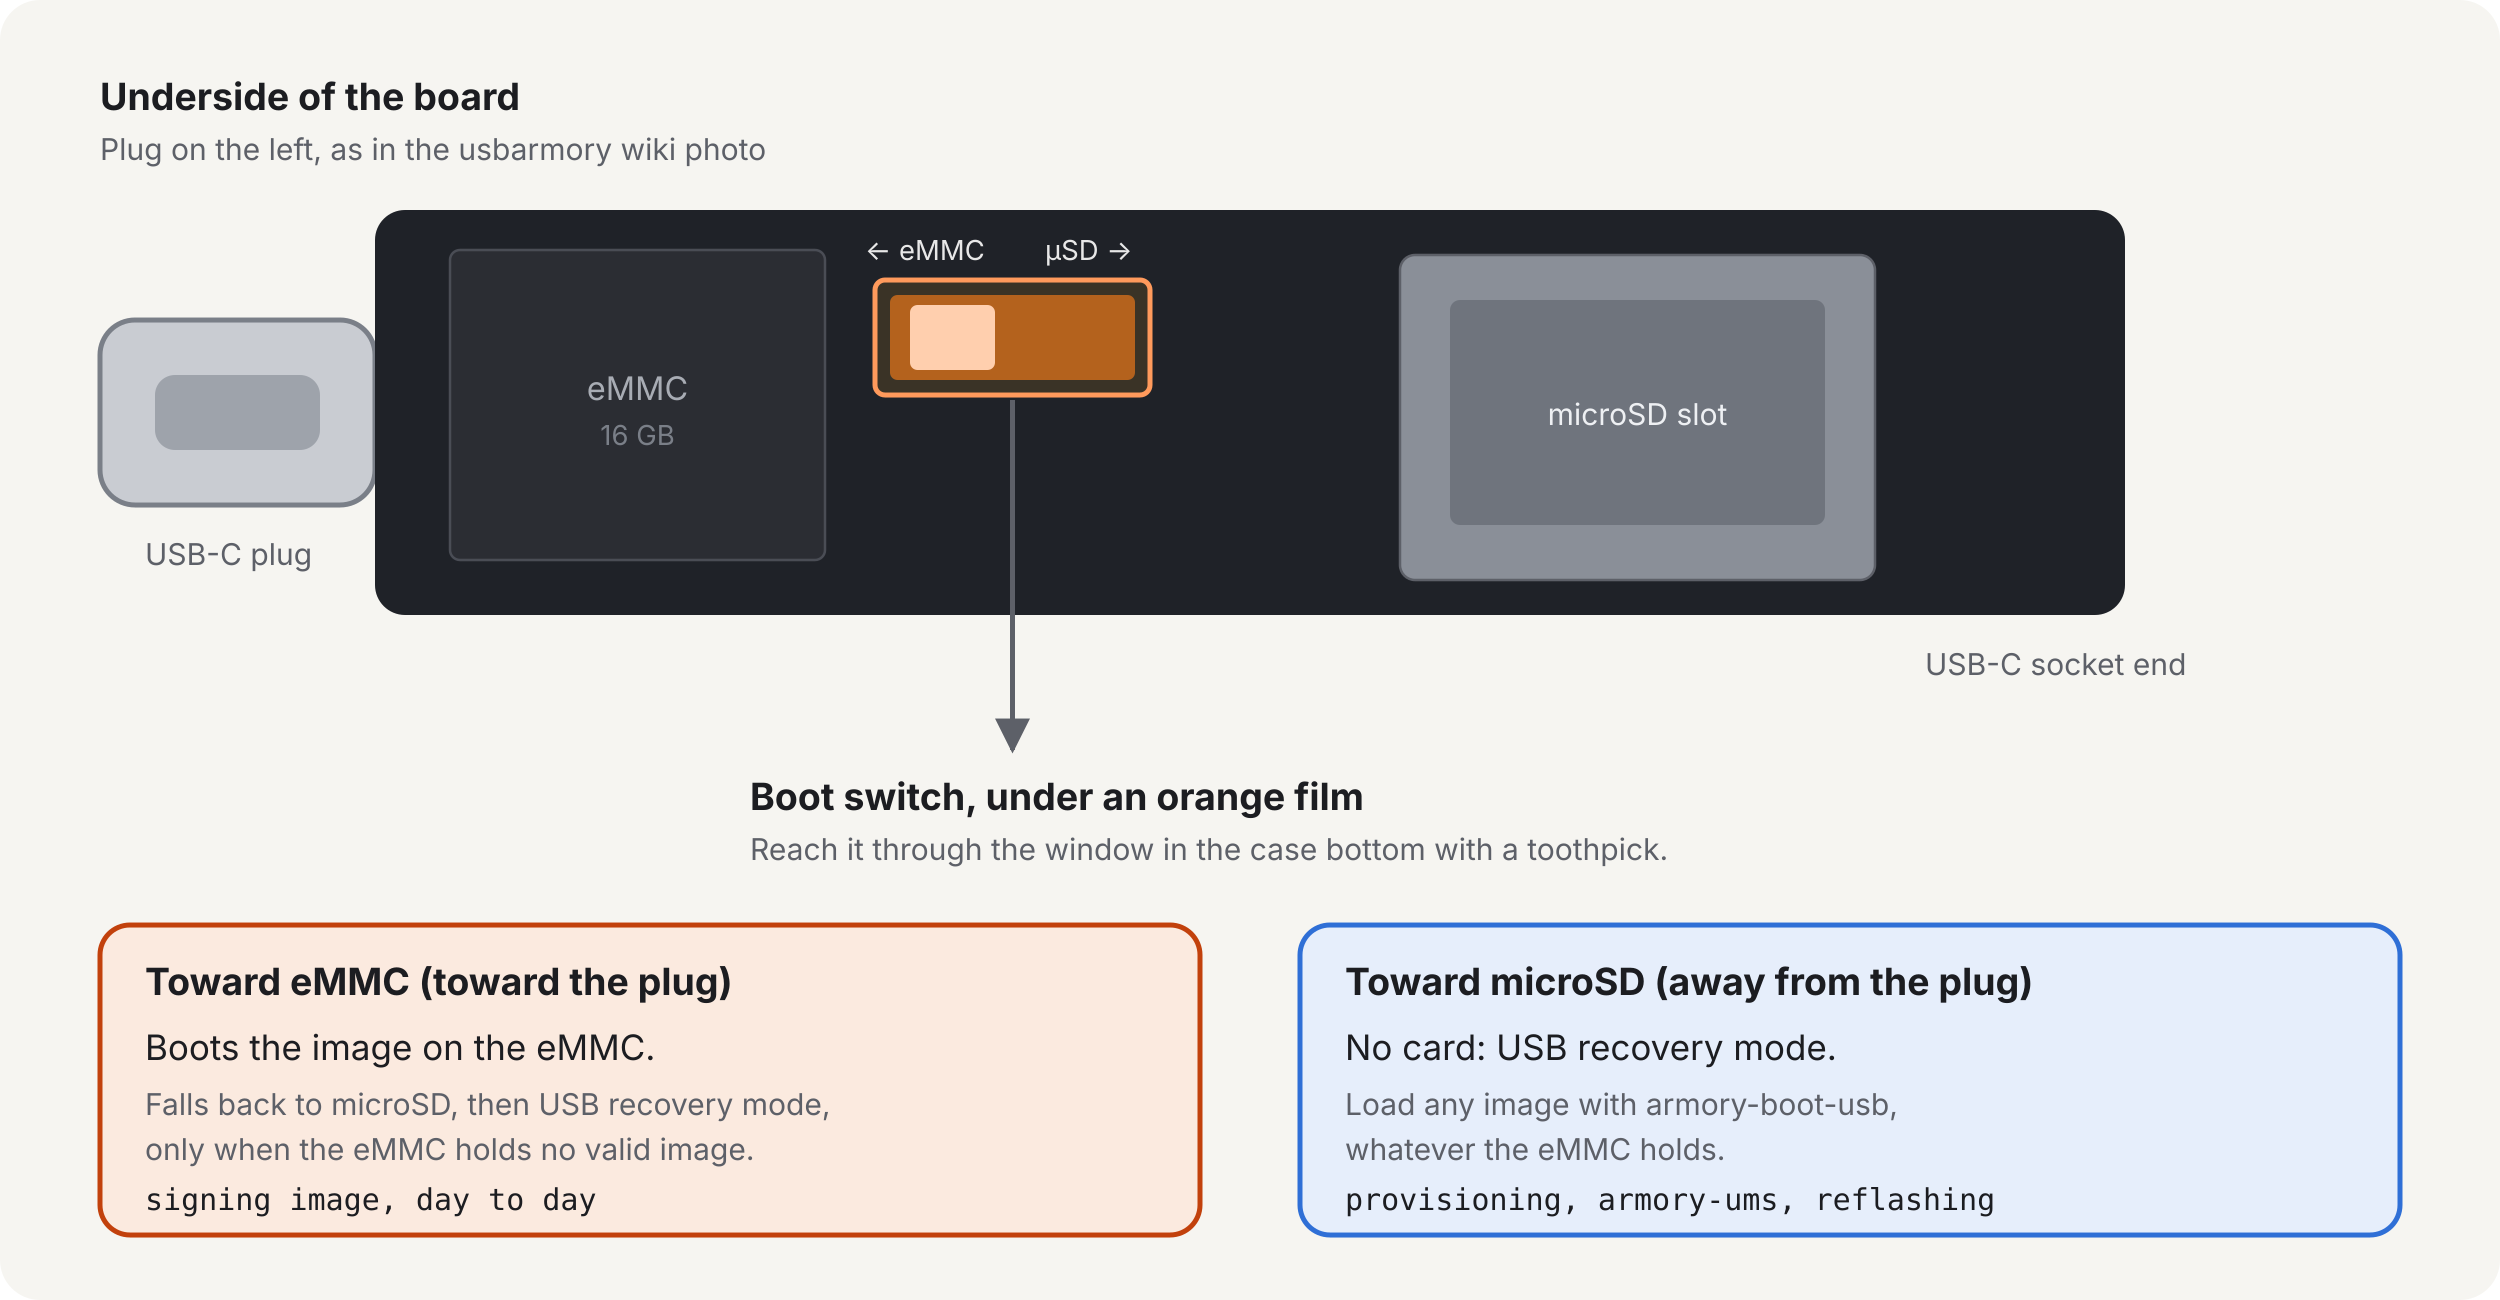
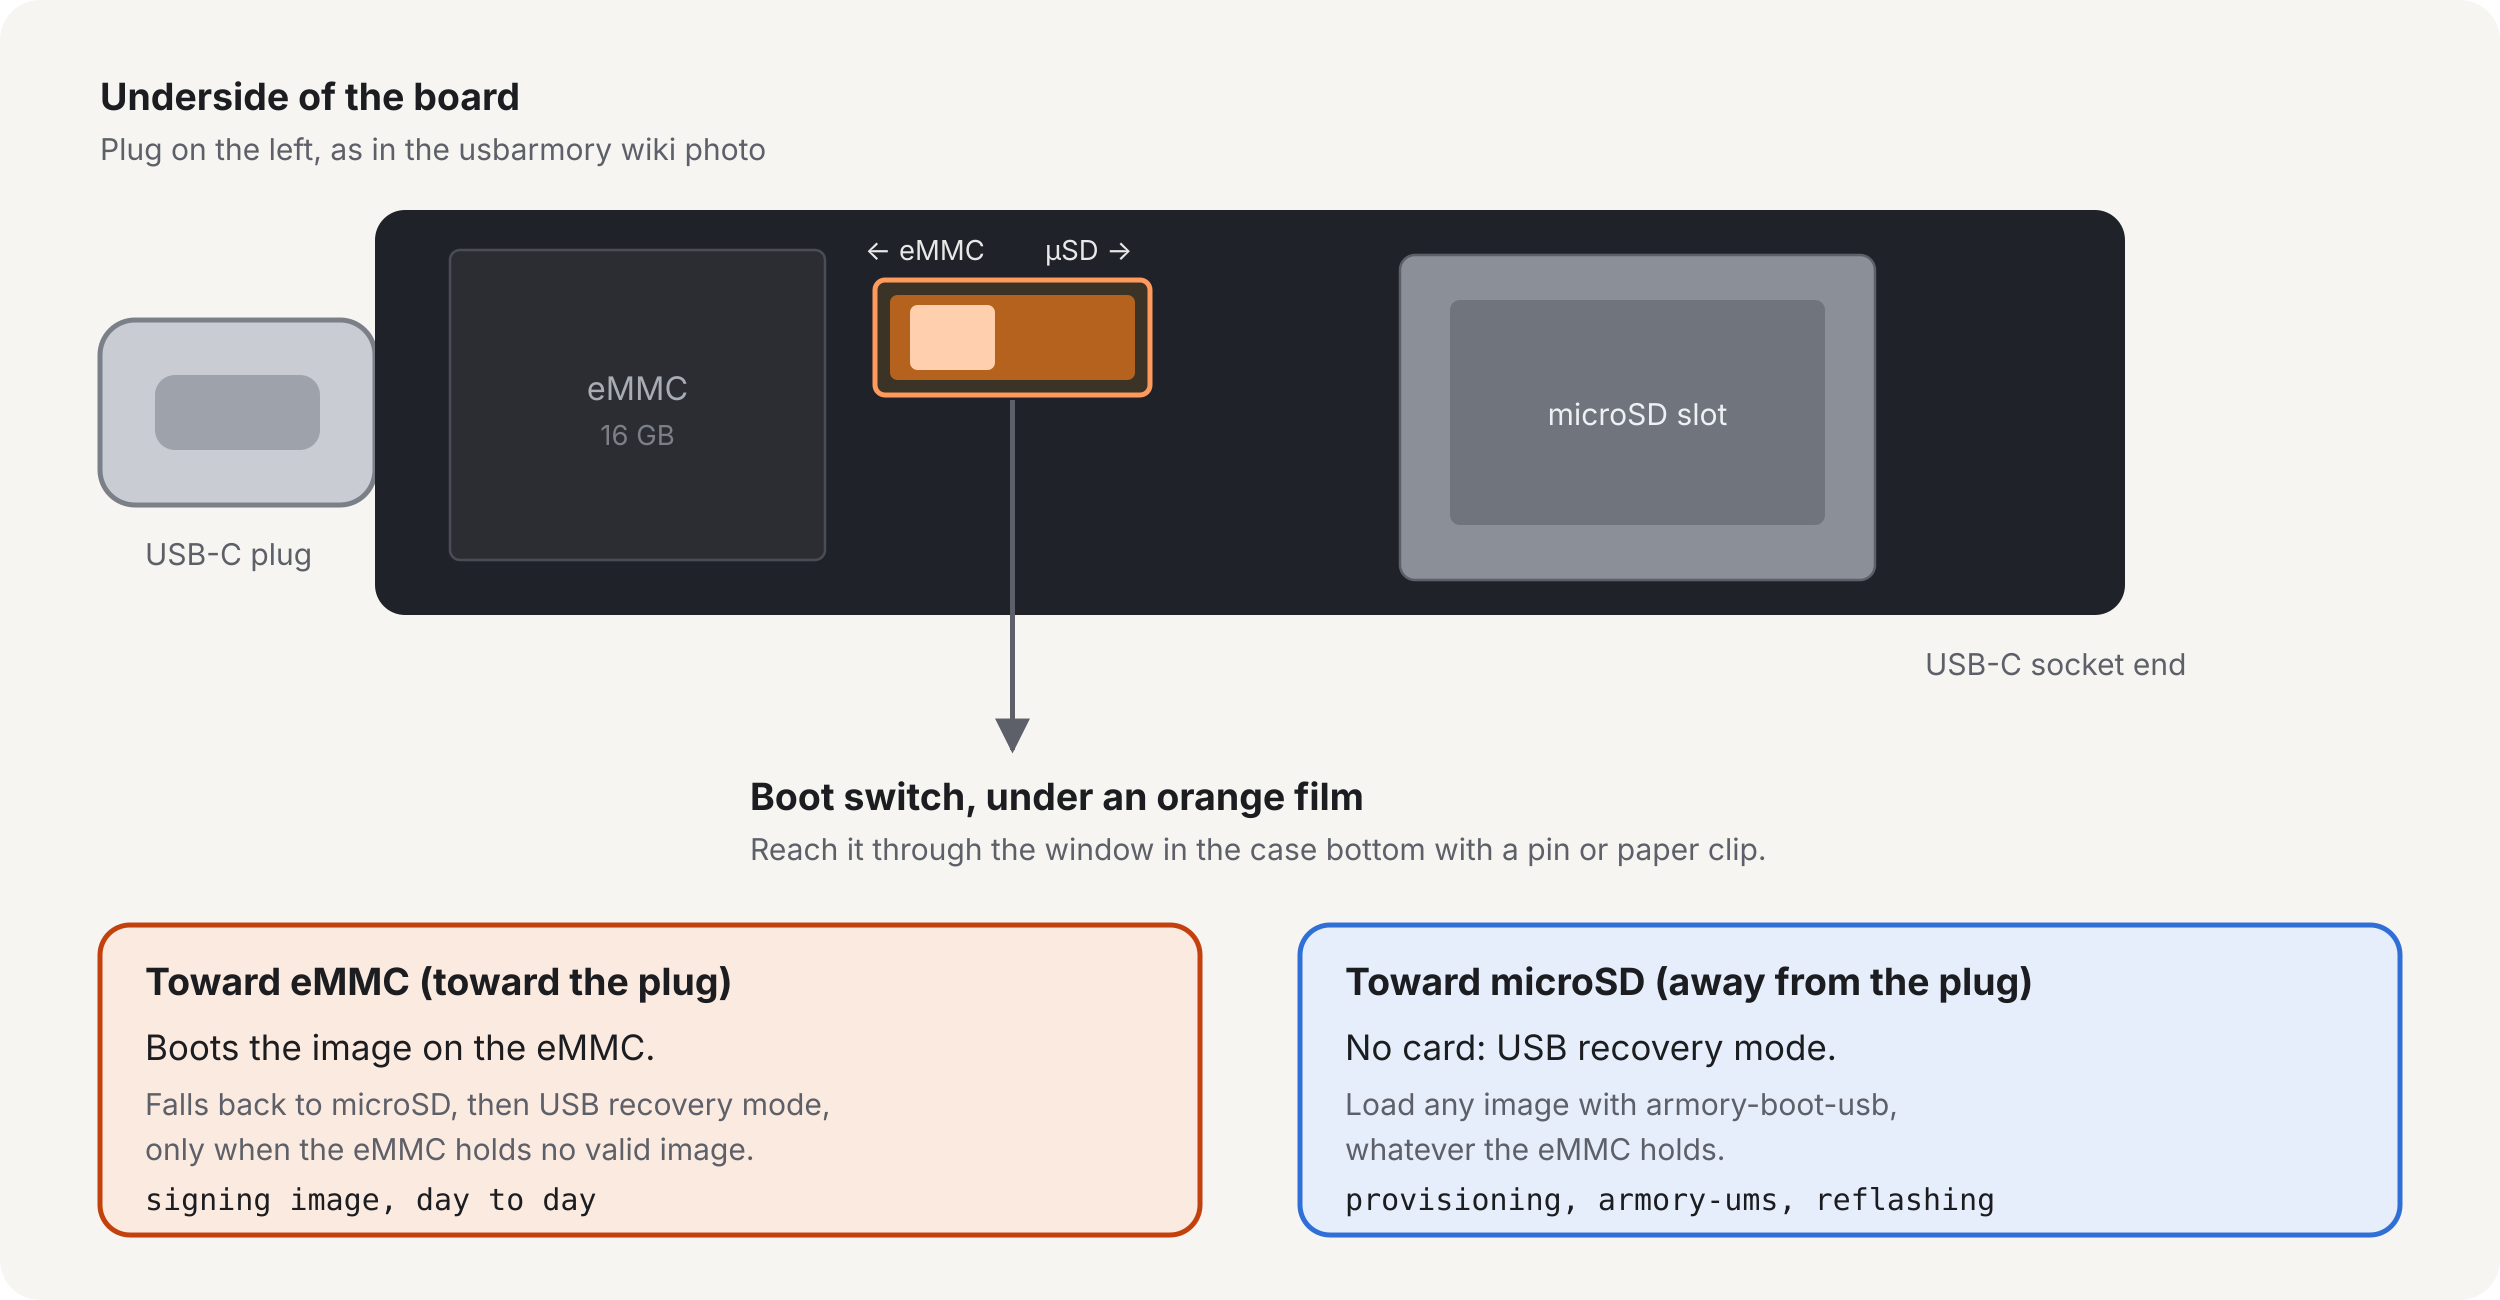
<svg xmlns="http://www.w3.org/2000/svg" viewBox="0 0 1000 520" role="img" aria-labelledby="t d" font-family="system-ui, -apple-system, 'Segoe UI', sans-serif">
  <defs>
    <marker id="a" viewBox="0 0 10 10" refX="9" refY="5" markerWidth="7" markerHeight="7" orient="auto-start-reverse">
      <path d="M0,0 L10,5 L0,10 z" fill="#5d6068" />
    </marker>
  </defs>
  <style>
    .t{fill:#1c1d21;font-size:14px}
    .s{fill:#5d6068;font-size:12px}
    .h{fill:#1c1d21;font-size:15px;font-weight:700}
    .m{font-family:ui-monospace, Menlo, monospace;font-size:12px;fill:#1c1d21}
    .ln{stroke:#5d6068;stroke-width:2;fill:none}
    .pcb{fill:#e8e8e8;font-size:11px}
  </style>
  <rect width="1000" height="520" rx="16" fill="#f6f5f1" />
  <text class="h" x="40" y="44">Underside of the board</text>
  <text class="s" x="40" y="64">Plug on the left, as in the usbarmory wiki photo</text>
  <rect x="40" y="128" width="110" height="74" rx="14" fill="#c9ccd2" stroke="#7a7f88" stroke-width="2" />
  <rect x="62" y="150" width="66" height="30" rx="8" fill="#9ea3ab" />
  <text class="s" x="58" y="226">USB-C plug</text>
  <rect x="150" y="84" width="700" height="162" rx="12" fill="#1f2228" />
  <rect x="180" y="100" width="150" height="124" rx="4" fill="#2b2d33" stroke="#4a4d55" />
  <text x="255" y="160" text-anchor="middle" fill="#a8acb4" font-size="13">eMMC</text>
  <text x="255" y="178" text-anchor="middle" fill="#7a7f88" font-size="11">16 GB</text>
  <text class="pcb" x="346" y="104">← eMMC</text>
  <text class="pcb" x="418" y="104">µSD →</text>
  <rect x="350" y="112" width="110" height="46" rx="4" fill="#3a3326" stroke="#ff9a5c" stroke-width="2" />
  <rect x="356" y="118" width="98" height="34" rx="3" fill="#c96a1b" opacity="0.85" />
  <rect x="364" y="122" width="34" height="26" rx="3" fill="#ffcfae" />
  <rect x="560" y="102" width="190" height="130" rx="6" fill="#8a8f98" stroke="#5d6068" />
  <rect x="580" y="120" width="150" height="90" rx="4" fill="#6f747d" />
  <text x="655" y="170" text-anchor="middle" fill="#eef0f3" font-size="12">microSD slot</text>
  <text class="s" x="770" y="270">USB-C socket end</text>
  <path class="ln" d="M405 160 L405 300" marker-end="url(#a)" />
  <text class="h" x="300" y="324">Boot switch, under an orange film</text>
-   <text class="s" x="300" y="344">Reach it through the window in the case bottom with a toothpick.</text>
+   <text class="s" x="300" y="344">Reach it through the window in the case bottom with a pin or paper clip.</text>
  <g>
    <rect x="40" y="370" width="440" height="124" rx="12" fill="#fbeadf" stroke="#c2410c" stroke-width="2" />
    <text class="h" x="58" y="398">Toward eMMC (toward the plug)</text>
    <text class="t" x="58" y="424">Boots the image on the eMMC.</text>
    <text class="s" x="58" y="446">Falls back to microSD, then USB recovery mode,</text>
    <text class="s" x="58" y="464">only when the eMMC holds no valid image.</text>
    <text class="m" x="58" y="484">signing image, day to day</text>
  </g>
  <g>
    <rect x="520" y="370" width="440" height="124" rx="12" fill="#e6eefb" stroke="#2f6fd6" stroke-width="2" />
    <text class="h" x="538" y="398">Toward microSD (away from the plug)</text>
    <text class="t" x="538" y="424">No card: USB recovery mode.</text>
    <text class="s" x="538" y="446">Load any image with armory-boot-usb,</text>
    <text class="s" x="538" y="464">whatever the eMMC holds.</text>
    <text class="m" x="538" y="484">provisioning, armory-ums, reflashing</text>
  </g>
</svg>
